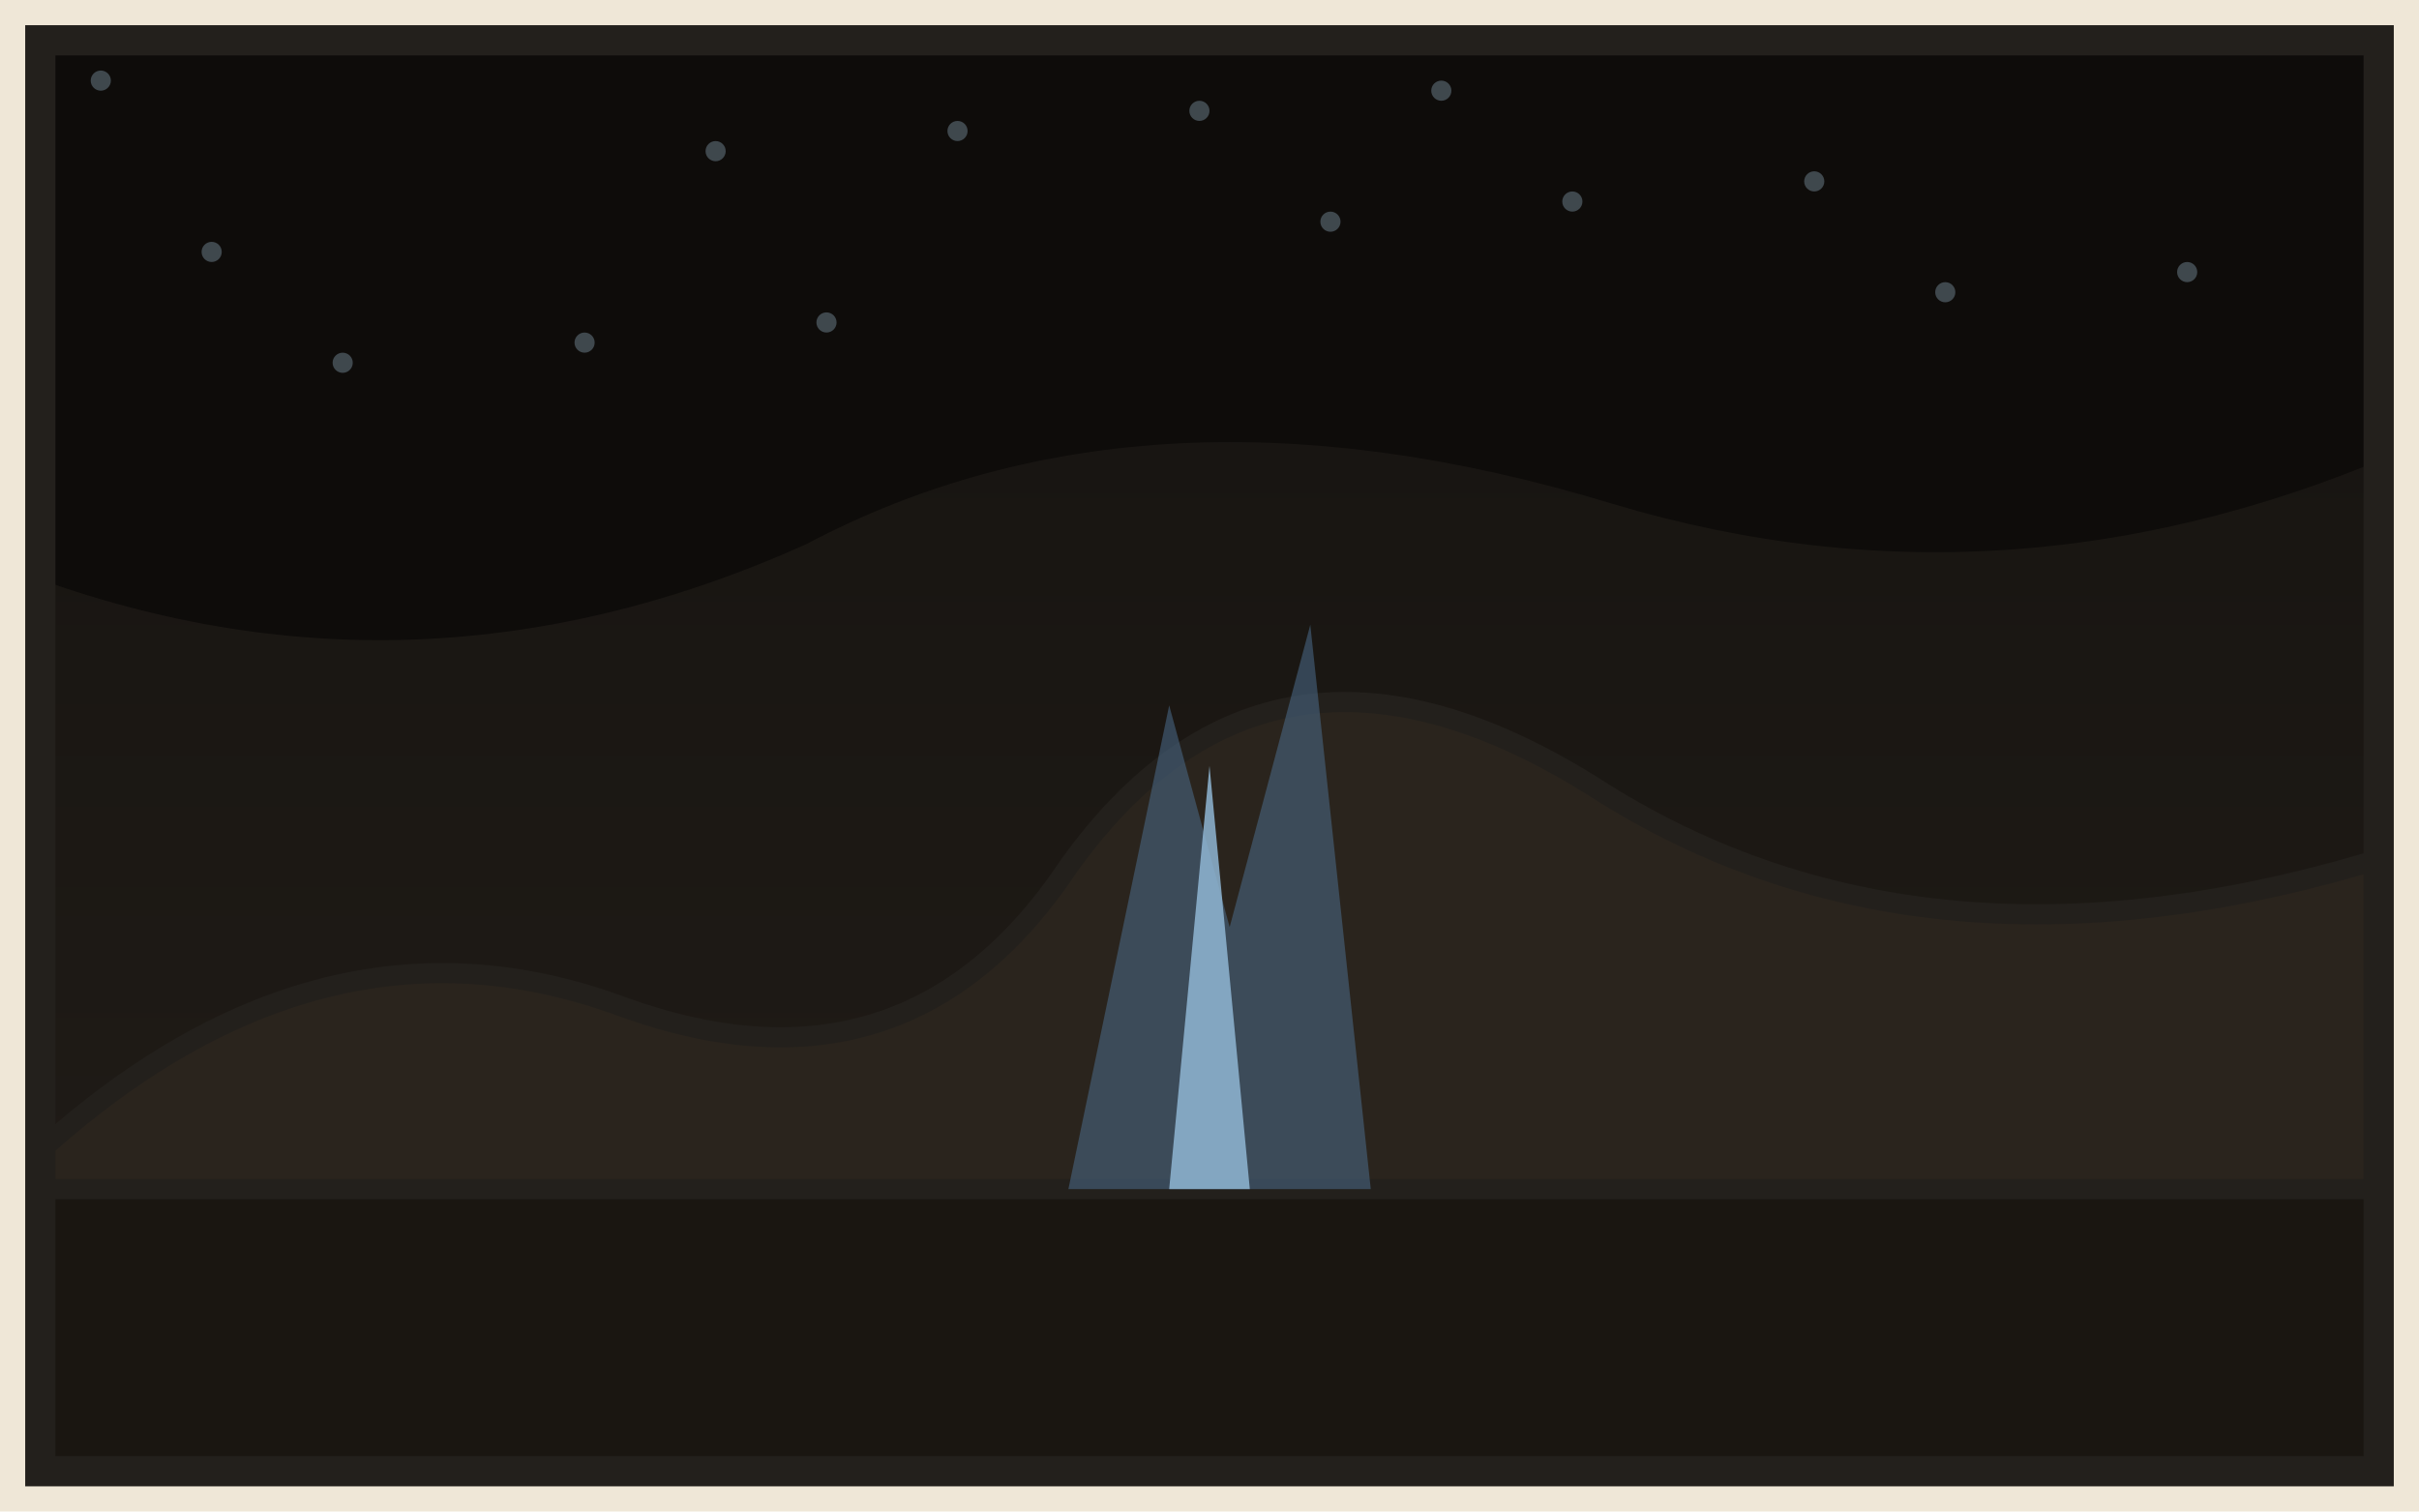
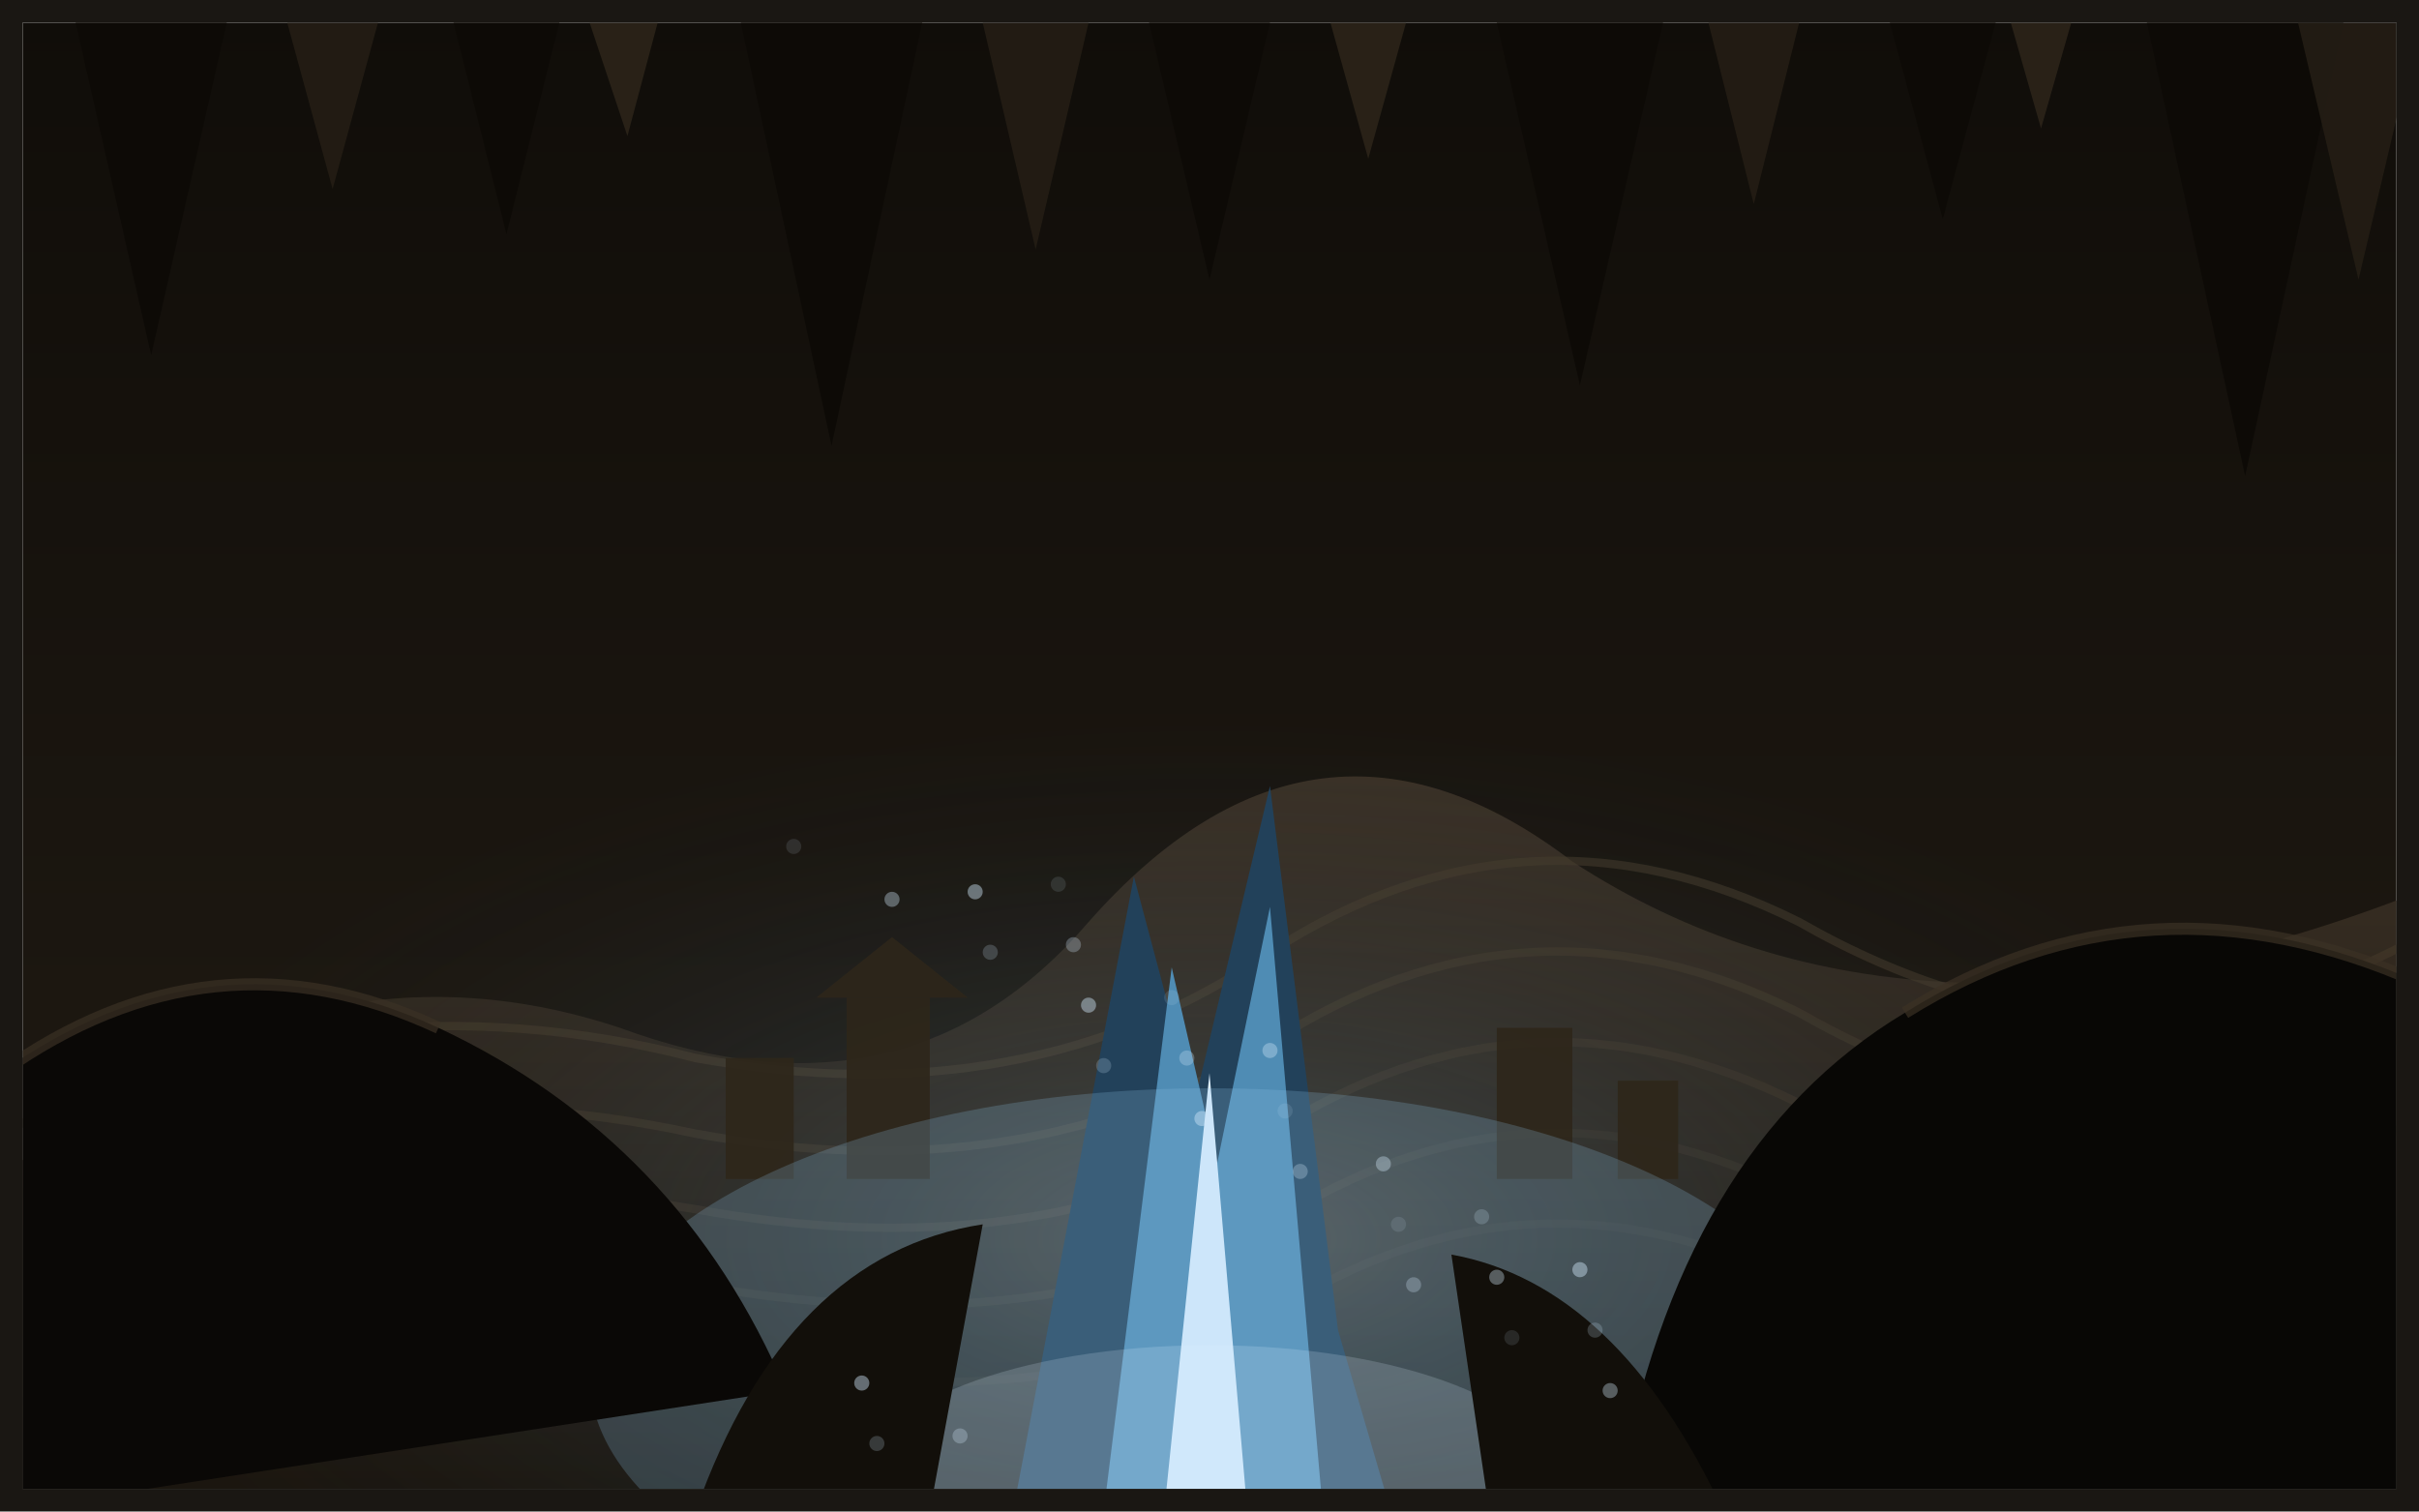
- <svg xmlns="http://www.w3.org/2000/svg" viewBox="0 0 240 150" width="240" height="150">
+ <svg xmlns="http://www.w3.org/2000/svg" viewBox="0 0 320 200" width="320" height="200">
  <defs>
-     <linearGradient id="s" x1="0" y1="0" x2="0" y2="1">
-       <stop offset="0" stop-color="#14120f" />
-       <stop offset="1" stop-color="#221d18" />
+     <clipPath id="f">
+       <rect x="3" y="3" width="314" height="194" />
+     </clipPath>
+     <radialGradient id="fissure" cx="0.5" cy="0.5" r="0.5">
+       <stop offset="0" stop-color="#eaf6ff" stop-opacity="1" />
+       <stop offset="0.3" stop-color="#7fb8dc" stop-opacity="0.7" />
+       <stop offset="1" stop-color="#1d3a52" stop-opacity="0" />
+     </radialGradient>
+     <linearGradient id="cave" x1="0" y1="0" x2="0" y2="1">
+       <stop offset="0" stop-color="#100d09" />
+       <stop offset="1" stop-color="#221c14" />
    </linearGradient>
-     <clipPath id="f">
-       <rect x="4" y="4" width="232" height="142" />
-     </clipPath>
+     <linearGradient id="strata" x1="0" y1="0" x2="0" y2="1">
+       <stop offset="0" stop-color="#3a3025" />
+       <stop offset="1" stop-color="#1a150e" />
+     </linearGradient>
  </defs>
-   <rect width="240" height="150" fill="#efe7d7" />
  <g clip-path="url(#f)">
-     <rect x="4" y="4" width="232" height="142" fill="url(#s)" />
-     <rect x="0" y="118" width="240" height="32" fill="#1a1611" />
-     <path d="M0 4 h240 v40 q-40 18 -80 6 q-46 -14 -80 4 q-40 18 -80 2 z" fill="#0e0c0a" />
-     <circle cx="10" cy="8" r="1" fill="#5f6f7a" opacity="0.6" />
-     <circle cx="71" cy="15" r="1" fill="#5f6f7a" opacity="0.6" />
-     <circle cx="132" cy="22" r="1" fill="#5f6f7a" opacity="0.6" />
-     <circle cx="193" cy="29" r="1" fill="#5f6f7a" opacity="0.6" />
-     <circle cx="34" cy="36" r="1" fill="#5f6f7a" opacity="0.6" />
-     <circle cx="95" cy="13" r="1" fill="#5f6f7a" opacity="0.6" />
-     <circle cx="156" cy="20" r="1" fill="#5f6f7a" opacity="0.6" />
-     <circle cx="217" cy="27" r="1" fill="#5f6f7a" opacity="0.6" />
-     <circle cx="58" cy="34" r="1" fill="#5f6f7a" opacity="0.6" />
-     <circle cx="119" cy="11" r="1" fill="#5f6f7a" opacity="0.6" />
-     <circle cx="180" cy="18" r="1" fill="#5f6f7a" opacity="0.6" />
-     <circle cx="21" cy="25" r="1" fill="#5f6f7a" opacity="0.6" />
-     <circle cx="82" cy="32" r="1" fill="#5f6f7a" opacity="0.6" />
-     <circle cx="143" cy="9" r="1" fill="#5f6f7a" opacity="0.6" />
-     <path d="M0 118 q30 -30 62 -18 q28 10 44 -14 q20 -28 52 -8 q34 22 82 6 v34 z" fill="#2a241d" stroke="#23201c" stroke-width="2" />
-     <path d="M106 118 l10 -48 l6 22 l8 -30 l6 56 z" fill="#4a6b8a" opacity="0.55" />
-     <path d="M116 118 l4 -42 l4 42 z" fill="#8fb6d4" opacity="0.85" />
+     <rect width="320" height="200" fill="url(#cave)" />
+     <path d="M0 156 q40 -34 82 -20 q38 14 62 -14 q30 -34 64 -8 q46 30 112 4 v82 h-320 z" fill="url(#strata)" />
+     <path d="M0 150 q46 -22 92 -10 q44 8 76 -14 q34 -22 70 -4 q42 24 82 2" fill="none" stroke="#463a2a" stroke-width="1.1" opacity="0.55" />
+     <path d="M0 159 q46 -19 92 -9 q44 8 76 -12 q34 -22 70 -4 q42 24 82 2" fill="none" stroke="#463a2a" stroke-width="1.1" opacity="0.46" />
+     <path d="M0 168 q46 -16 92 -8 q44 8 76 -10 q34 -22 70 -4 q42 24 82 2" fill="none" stroke="#463a2a" stroke-width="1.1" opacity="0.37" />
+     <path d="M0 177 q46 -13 92 -7 q44 8 76 -8 q34 -22 70 -4 q42 24 82 2" fill="none" stroke="#463a2a" stroke-width="1.1" opacity="0.28" />
+     <path d="M0 186 q46 -10 92 -6 q44 8 76 -6 q34 -22 70 -4 q42 24 82 2" fill="none" stroke="#463a2a" stroke-width="1.1" opacity="0.19" />
+     <ellipse cx="160" cy="164" rx="150" ry="70" fill="url(#fissure)" opacity="0.20" />
+     <path d="M10 3 l20 0 l-10 44 z" fill="#0d0a06" />
+     <path d="M60 3 l14 0 l-7 28 z" fill="#0d0a06" />
+     <path d="M98 3 l24 0 l-12 56 z" fill="#0d0a06" />
+     <path d="M152 3 l16 0 l-8 34 z" fill="#0d0a06" />
+     <path d="M198 3 l22 0 l-11 48 z" fill="#0d0a06" />
+     <path d="M250 3 l14 0 l-7 26 z" fill="#0d0a06" />
+     <path d="M284 3 l26 0 l-13 60 z" fill="#0d0a06" />
+     <path d="M38 3 l12 0 l-6 22 z" fill="#241d14" opacity="0.9" />
+     <path d="M130 3 l14 0 l-7 30 z" fill="#241d14" opacity="0.9" />
+     <path d="M226 3 l12 0 l-6 24 z" fill="#241d14" opacity="0.9" />
+     <path d="M304 3 l16 0 l-8 34 z" fill="#241d14" opacity="0.9" />
+     <path d="M78 3 l9 0 l-4 15 z" fill="#332a1d" opacity="0.7" />
+     <path d="M176 3 l10 0 l-5 18 z" fill="#332a1d" opacity="0.7" />
+     <path d="M266 3 l8 0 l-4 14 z" fill="#332a1d" opacity="0.7" />
+     <g fill="#2e2619" opacity="0.9">
+       <path d="M96 156 v-16 h9 v16 z" />
+       <path d="M112 156 v-24 h11 v24 z" />
+       <path d="M198 156 v-20 h10 v20 z" />
+       <path d="M214 156 v-13 h8 v13 z" />
+       <path d="M108 132 h20 l-10 -8 z" />
+     </g>
+     <path d="M134 200 l16 -84 l8 30 l10 -42 l9 72 l7 24 z" fill="#22415a" />
+     <path d="M146 200 l9 -72 l6 26 l7 -34 l7 80 z" fill="#4f8cb4" />
+     <path d="M154 200 l6 -58 l5 58 z" fill="#dff0ff" />
+     <ellipse cx="160" cy="182" rx="82" ry="38" fill="#8fc4e8" opacity="0.22" />
+     <ellipse cx="160" cy="196" rx="46" ry="18" fill="#dff0ff" opacity="0.18" />
+     <path d="M0 200 v-58 q28 -20 58 -6 q32 15 46 48 z" fill="#0a0806" />
+     <path d="M320 200 v-70 q-36 -16 -68 4 q-30 18 -38 64 z" fill="#080705" />
+     <path d="M0 142 q28 -20 58 -6" fill="none" stroke="#3a3024" stroke-width="1.6" opacity="0.7" />
+     <path d="M320 130 q-36 -16 -68 4" fill="none" stroke="#3a3024" stroke-width="1.6" opacity="0.7" />
+     <path d="M92 200 q12 -34 38 -38 l-7 38 z" fill="#120f0a" />
+     <path d="M228 200 q-14 -30 -36 -34 l5 34 z" fill="#120f0a" />
+     <circle cx="105" cy="112" r="1" fill="#cfe6f8" opacity="0.12" />
+     <circle cx="146" cy="141" r="1" fill="#cfe6f8" opacity="0.20" />
+     <circle cx="187" cy="170" r="1" fill="#cfe6f8" opacity="0.28" />
+     <circle cx="118" cy="119" r="1" fill="#cfe6f8" opacity="0.36" />
+     <circle cx="159" cy="148" r="1" fill="#cfe6f8" opacity="0.44" />
+     <circle cx="200" cy="177" r="1" fill="#cfe6f8" opacity="0.12" />
+     <circle cx="131" cy="126" r="1" fill="#cfe6f8" opacity="0.20" />
+     <circle cx="172" cy="155" r="1" fill="#cfe6f8" opacity="0.28" />
+     <circle cx="213" cy="184" r="1" fill="#cfe6f8" opacity="0.36" />
+     <circle cx="144" cy="133" r="1" fill="#cfe6f8" opacity="0.44" />
+     <circle cx="185" cy="162" r="1" fill="#cfe6f8" opacity="0.12" />
+     <circle cx="116" cy="191" r="1" fill="#cfe6f8" opacity="0.20" />
+     <circle cx="157" cy="140" r="1" fill="#cfe6f8" opacity="0.28" />
+     <circle cx="198" cy="169" r="1" fill="#cfe6f8" opacity="0.36" />
+     <circle cx="129" cy="118" r="1" fill="#cfe6f8" opacity="0.44" />
+     <circle cx="170" cy="147" r="1" fill="#cfe6f8" opacity="0.12" />
+     <circle cx="211" cy="176" r="1" fill="#cfe6f8" opacity="0.20" />
+     <circle cx="142" cy="125" r="1" fill="#cfe6f8" opacity="0.28" />
+     <circle cx="183" cy="154" r="1" fill="#cfe6f8" opacity="0.36" />
+     <circle cx="114" cy="183" r="1" fill="#cfe6f8" opacity="0.44" />
+     <circle cx="155" cy="132" r="1" fill="#cfe6f8" opacity="0.12" />
+     <circle cx="196" cy="161" r="1" fill="#cfe6f8" opacity="0.20" />
+     <circle cx="127" cy="190" r="1" fill="#cfe6f8" opacity="0.28" />
+     <circle cx="168" cy="139" r="1" fill="#cfe6f8" opacity="0.36" />
+     <circle cx="209" cy="168" r="1" fill="#cfe6f8" opacity="0.44" />
+     <circle cx="140" cy="117" r="1" fill="#cfe6f8" opacity="0.12" />
  </g>
-   <rect x="4" y="4" width="232" height="142" fill="none" stroke="#23201c" stroke-width="3" />
+   <rect x="1.5" y="1.5" width="317" height="197" fill="none" stroke="#1a1713" stroke-width="3" />
</svg>
